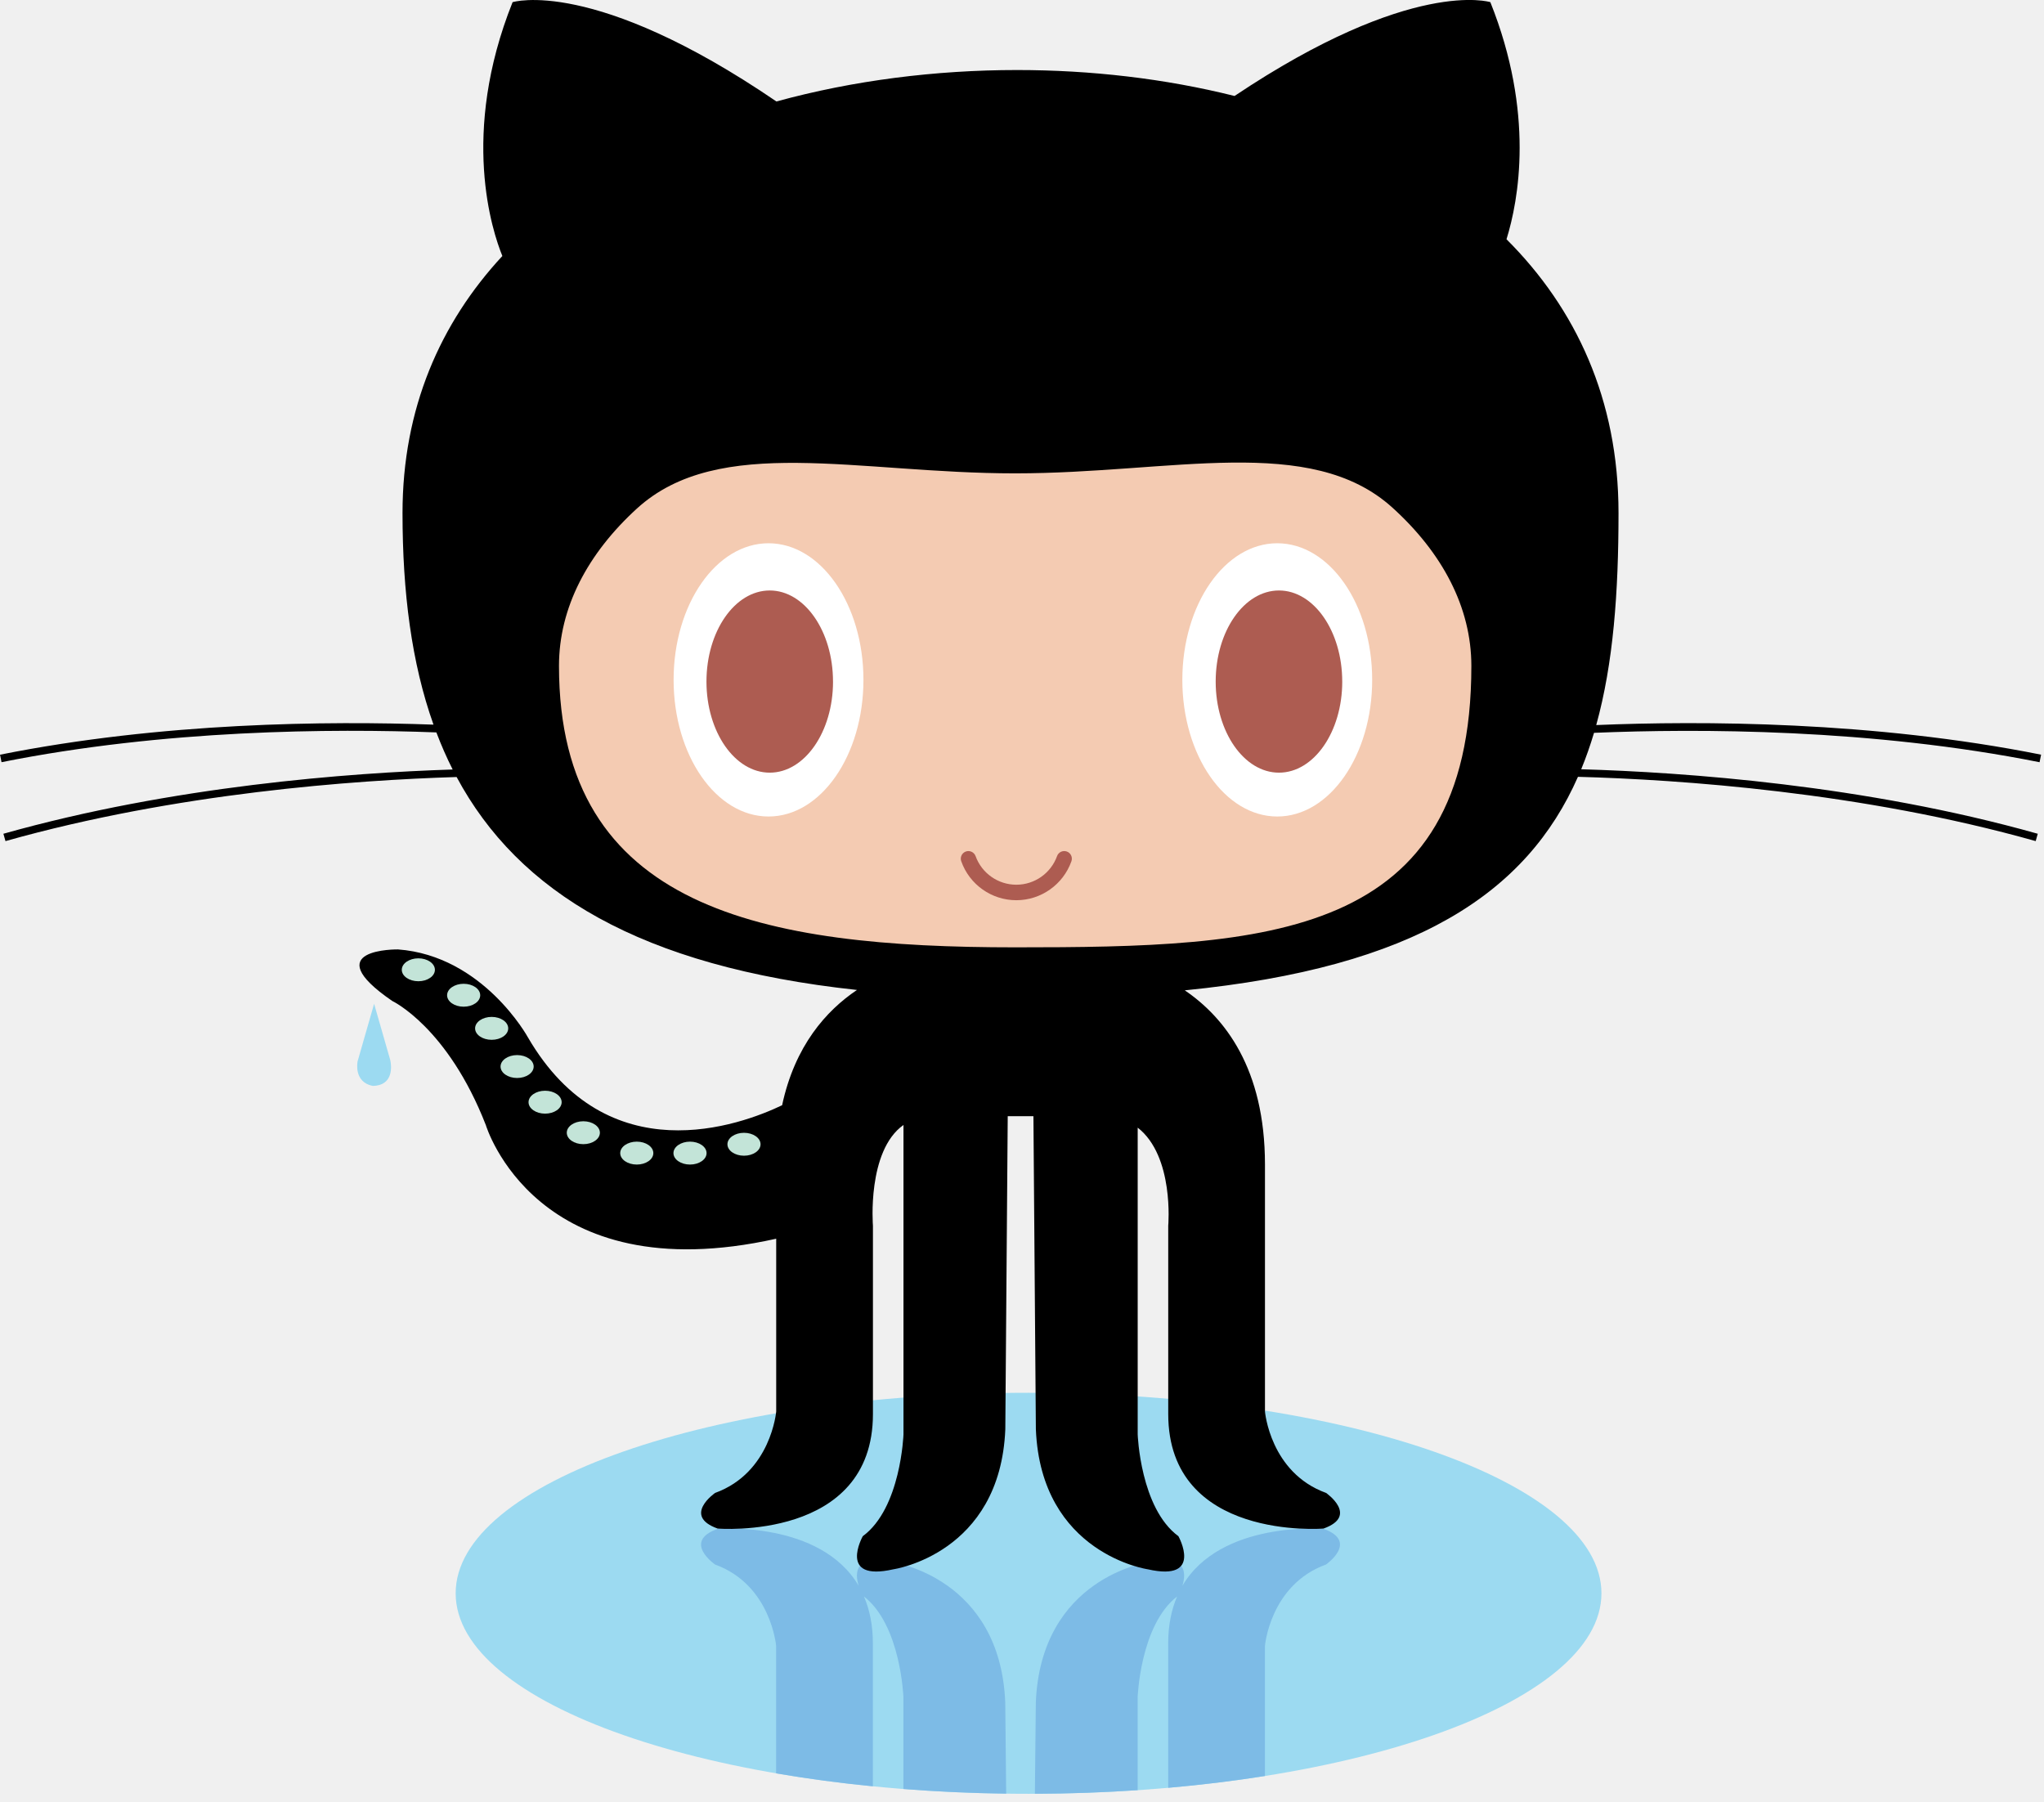
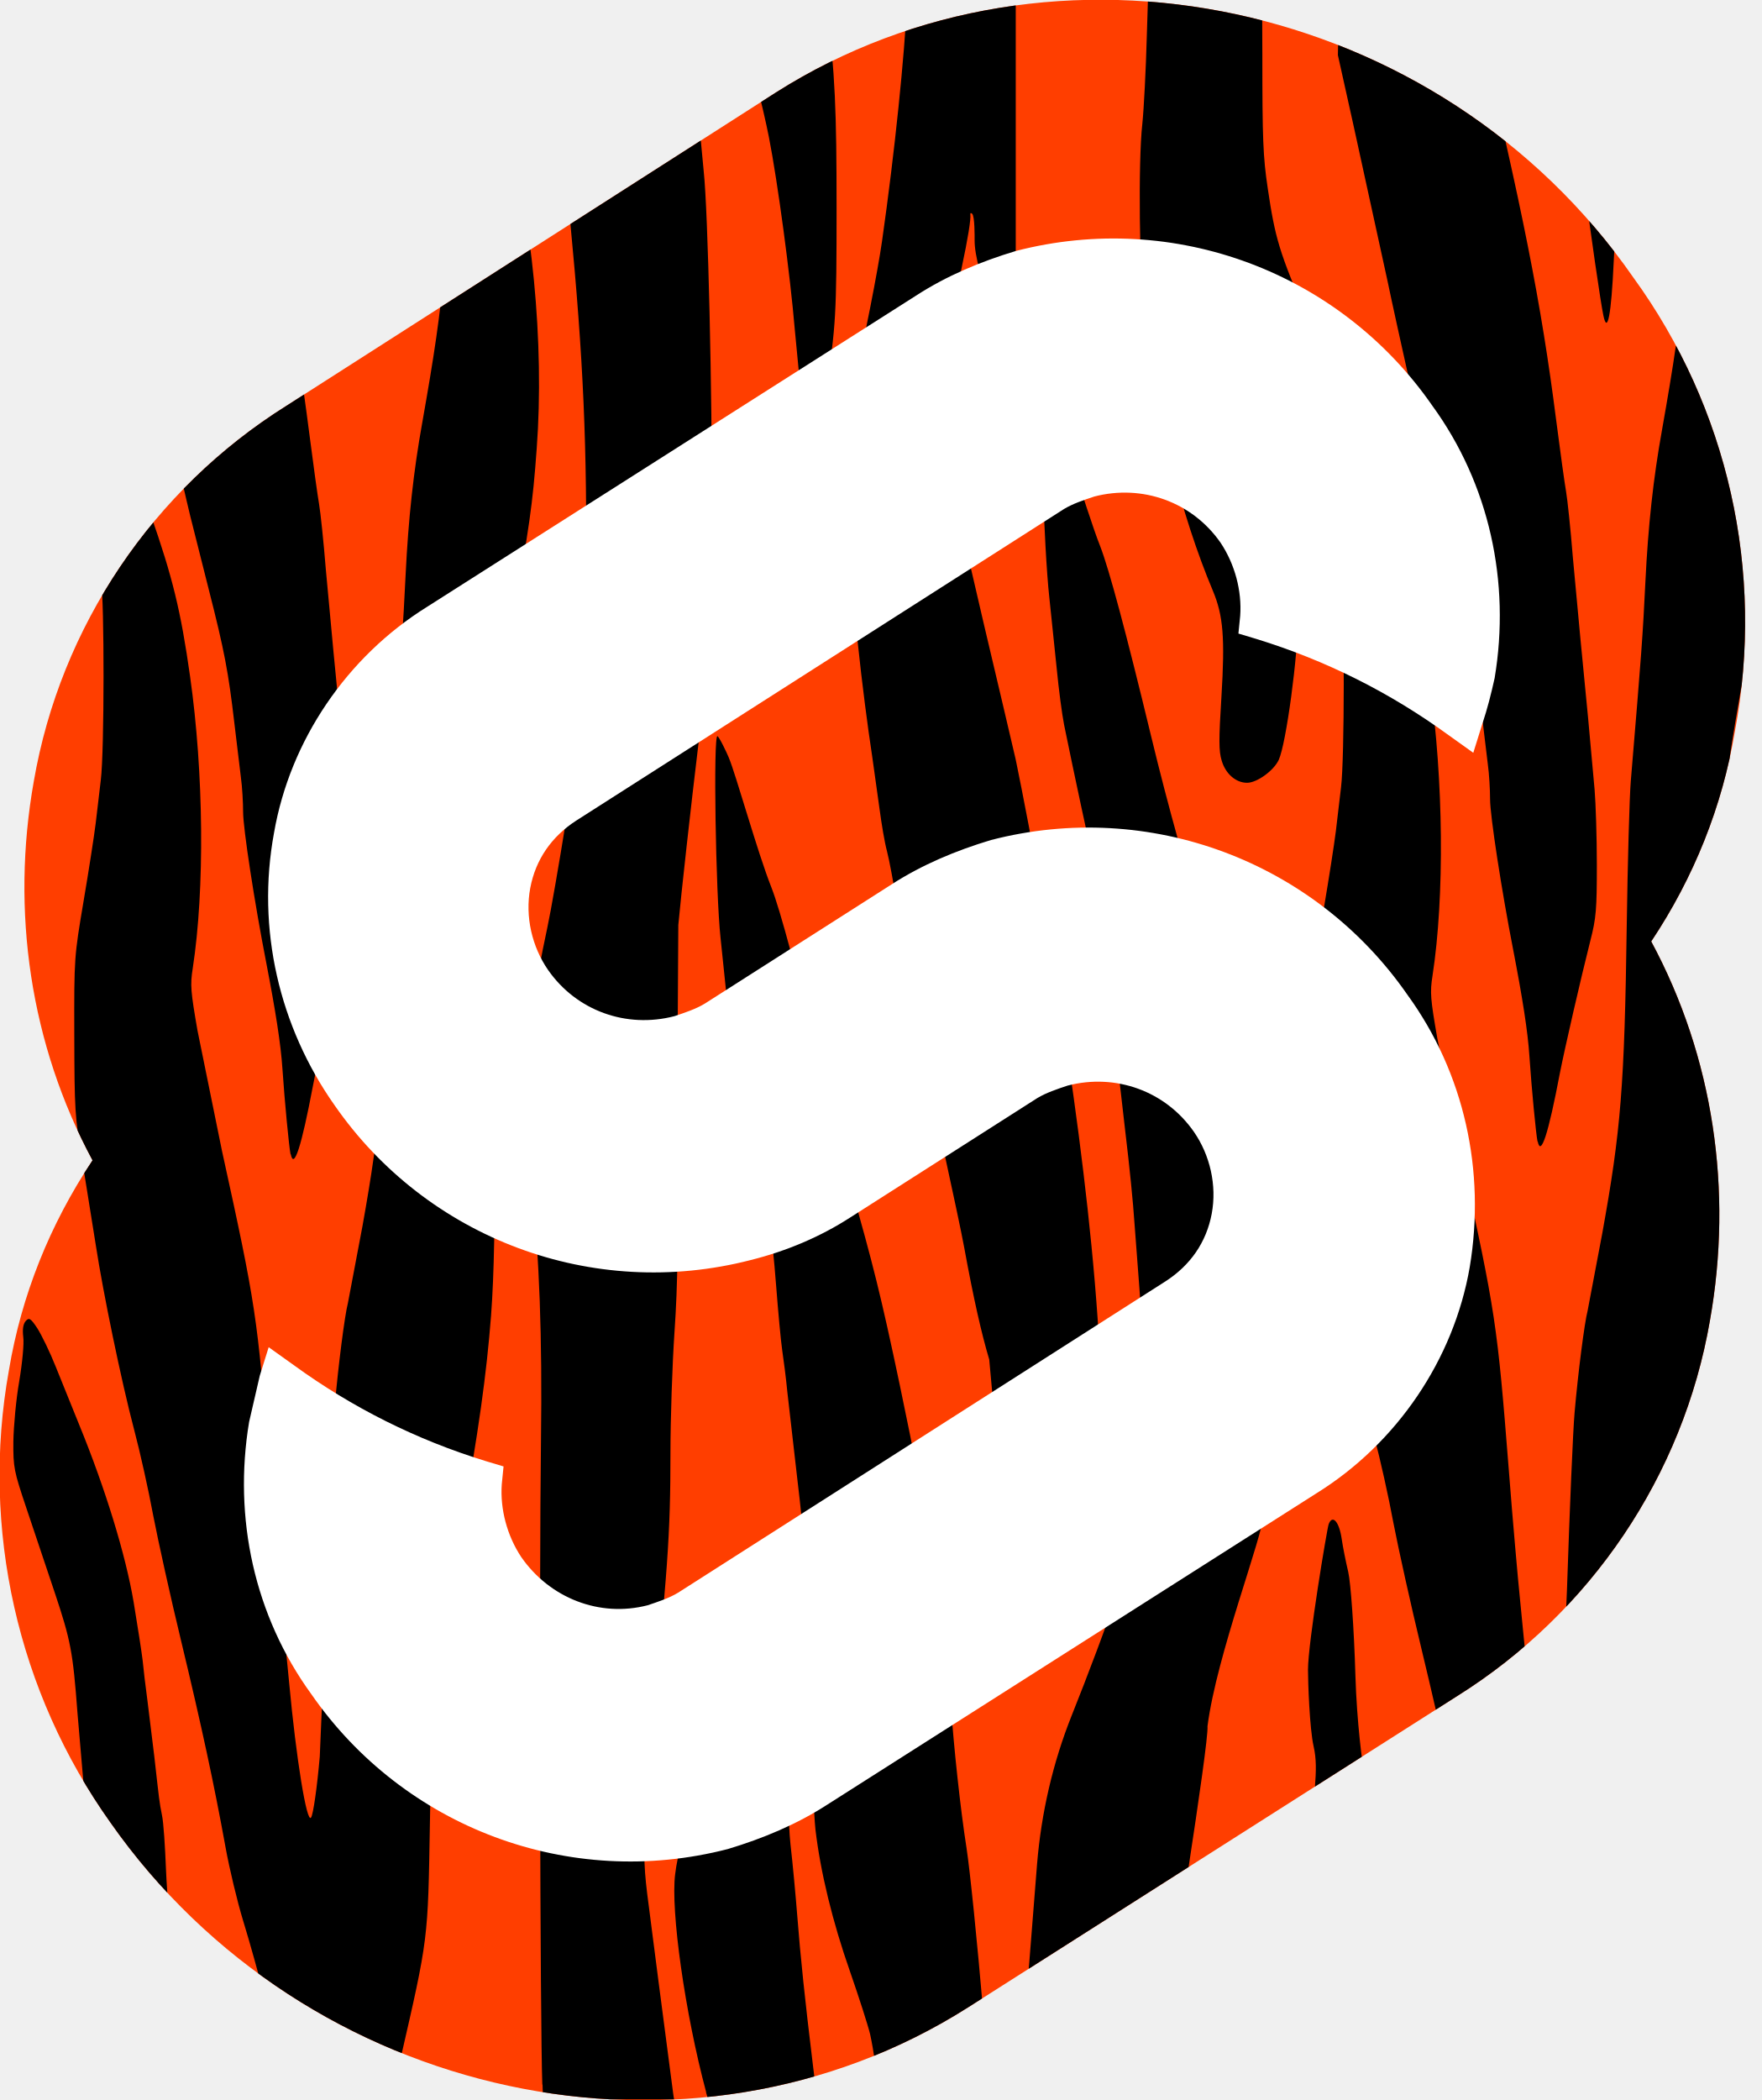
- <svg xmlns="http://www.w3.org/2000/svg" xmlns:xlink="http://www.w3.org/1999/xlink" viewBox="0 0 379 334">
-   <path fill="#9cdaf1" d="m296.94 295.43c0 20.533-47.56 37.176-106.22 37.176-58.67 0-106.23-16.643-106.23-37.176s47.558-37.18 106.23-37.18c58.66 0 106.22 16.65 106.22 37.18z" />
-   <path d="M161.85 331.22v-26.5c0-3.422-.619-6.284-1.653-8.701 6.853 5.322 7.316 18.695 7.316 18.695v17.004c6.166.481 12.534.773 19.053.861l-.172-16.92c-.944-23.13-20.769-25.961-20.769-25.961-7.245-1.645-7.137 1.991-6.409 4.34-7.108-12.122-26.158-10.556-26.158-10.556-6.611 2.357-.475 6.607-.475 6.607 10.387 3.775 11.33 15.105 11.33 15.105v23.622a251.4 251.4 0 0 0 17.94 2.4zm83.55-47.74s-19.053-1.566-26.16 10.559c.728-2.35.839-5.989-6.408-4.343 0 0-19.824 2.832-20.768 25.961l-.174 16.946c6.509-.025 12.876-.254 19.054-.671v-17.219s.465-13.373 7.316-18.695c-1.034 2.417-1.653 5.278-1.653 8.701v26.775c6.214-.544 12.211-1.279 17.937-2.188v-24.113s.944-11.33 11.33-15.105c0-.01 6.13-4.26-.48-6.62z" fill="#7dbbe6" />
-   <path d="M378.18 141.32l.28-1.389c-31.162-6.231-63.141-6.294-82.487-5.49 3.178-11.451 4.134-24.627 4.134-39.32 0-21.073-7.917-37.931-20.77-50.759 2.246-7.25 5.246-23.351-2.996-43.963 0 0-14.541-4.617-47.431 17.396-12.884-3.22-26.596-4.81-40.328-4.81-15.109 0-30.376 1.924-44.615 5.83C110.027-4.339 95.044.404 95.044.404c-9.78 24.457-3.733 42.566-1.896 47.063C81.653 59.873 74.635 75.71 74.635 95.126c0 14.658 1.669 27.808 5.745 39.237-19.511-.71-50.323-.437-80.373 5.572l.276 1.389c30.231-6.046 61.237-6.256 80.629-5.522.898 2.366 1.899 4.661 3.021 6.879-19.177.618-51.922 3.062-83.303 11.915l.387 1.36c31.629-8.918 64.658-11.301 83.649-11.882 11.458 21.358 34.048 35.152 74.236 39.484-5.704 3.833-11.523 10.349-13.881 21.374-7.773 3.718-32.379 12.793-47.142-12.599 0 0-8.264-15.109-24.082-16.292 0 0-15.344-.235-1.059 9.562 0 0 10.267 4.838 17.351 23.019 0 0 9.241 31.01 53.835 21.061v32.032s-.943 11.33-11.33 15.105c0 0-6.137 4.249.475 6.606 0 0 28.792 2.361 28.792-21.238v-34.929s-1.142-13.852 5.663-18.667v57.371s-.47 13.688-7.551 18.881c0 0-4.723 8.494 5.663 6.137 0 0 19.824-2.832 20.769-25.961l.449-58.06h4.765l.453 58.06c.943 23.129 20.768 25.961 20.768 25.961 10.383 2.357 5.663-6.137 5.663-6.137-7.08-5.193-7.551-18.881-7.551-18.881v-56.876c6.801 5.296 5.663 18.171 5.663 18.171v34.929c0 23.6 28.793 21.238 28.793 21.238 6.606-2.357.474-6.606.474-6.606-10.386-3.775-11.33-15.105-11.33-15.105v-45.786c0-17.854-7.518-27.309-14.87-32.3 42.859-4.25 63.426-18.089 72.903-39.591 18.773.516 52.557 2.803 84.873 11.919l.384-1.36c-32.131-9.063-65.692-11.408-84.655-11.96.898-2.172 1.682-4.431 2.378-6.755 19.25-.8 51.38-.79 82.66 5.46z" />
-   <path fill="#f4cbb2" d="m258.19 94.132c9.231 8.363 14.631 18.462 14.631 29.343 0 50.804-37.872 52.181-84.585 52.181-46.721 0-84.589-7.035-84.589-52.181 0-10.809 5.324-20.845 14.441-29.174 15.208-13.881 40.946-6.531 70.147-6.531 29.07-.004 54.72-7.429 69.95 6.357z" />
-   <g fill="#fff">
-     <use xlink:href="#B" />
-     <use xlink:href="#B" x="94.33" />
+ <svg xmlns="http://www.w3.org/2000/svg" xmlns:xlink="http://www.w3.org/1999/xlink" width="100%" height="100%" viewBox="0 0 99 118" fill-rule="evenodd" stroke-linejoin="round" stroke-miterlimit="2">
+   <use xlink:href="#C" fill="#ff3e00" fill-rule="nonzero" />
+   <clipPath id="A">
+     <use xlink:href="#C" />
+   </clipPath>
+   <g clip-path="url(#A)">
+     <path d="M49.569 13.565c.732-5.133 1.263-10.405 1.415-13.566h6.102v20.153c0 .253-.341.304-.43.076l-.581-1.719c-.948-2.82-1.301-4.172-1.301-4.994 0-.203.012-1.366-.139-1.505-.076-.063-.114-.038-.101.051.038.24-.139 1.365-.48 2.946-.417 1.985-.544 3.249-.695 6.89-.177 4.312-.215 4.084 2.994 17.663l.72 3.072s8.439 40.257 3.07 48.121c-.341.493-2.64 2.288-3.07 1.82L55.595 76.39c-.43-1.441-.872-3.376-1.402-6.271-.152-.847-.67-3.249-1.125-5.348l-1.2-5.551c-.19-.961-.442-2.124-.556-2.566-.114-.455-.253-1.29-.303-1.846-.152-1.517-.91-6.044-1.163-6.992-.126-.455-.303-1.517-.416-2.364l-.417-2.984c-.24-1.555-.569-4.084-.809-6.372l-.278-2.365c-.151-1.087-.417-6.435-.417-8.584 0-1.1.101-1.96.417-3.288.67-2.87 1.402-6.612 1.643-8.294zM19.462 7.838l.493-2.301a69.4 69.4 0 0 0 .442-2.466l.518-3.085h-3.462c.367 1.897.632 3.692.72 4.931.127 1.859.367 4.35.455 4.792.127.683.43 0 .834-1.871zM5.199.151l-.026.961a21.72 21.72 0 0 0 .518 5.335l.266 1.176 1.933 8.838c.467 2.263 2.438 11.075 2.804 12.542l1.036 4.109c.885 3.464 1.112 4.691 1.44 7.51l.367 3.047c.076.544.126 1.429.126 1.96 0 .923.644 5.108 1.301 8.471.518 2.68.822 4.589.91 5.967.126 1.859.366 4.35.455 4.792h.013c.176.873.593-.392 1.25-3.869.266-1.403 1.163-5.259 1.706-7.409.328-1.277.366-1.757.366-4.273 0-1.568-.063-3.464-.126-4.21l-.366-4.046-.43-4.425-.43-4.628c-.126-1.58-.303-3.236-.379-3.666s-.328-2.238-.555-4.008c-.834-6.537-1.883-11.834-4.549-22.948L12.513.05H5.199v.101zM37.68 116.469l-.657-5.019-.556-4.312c-.278-2.073-.303-2.705-.202-5.133.063-1.53.177-3.375.253-4.109 1.01-9.546 1.162-11.657 1.162-16.272 0-1.871.101-4.918.227-6.777.19-2.768.215-5.019.152-12.377l.063-10.494c.152-1.669.708-6.676 1.125-10.128.669-5.525.732-6.675.758-13.06.025-6.625-.215-16.955-.455-19.155l-.366-3.881-.43-4.21-.19-1.543h-7.719l.19 2.364c.101 1.543.265 3.262.593 6.069l.417 4.008c.746 7.776.961 12.694.885 20.154l-.164 7.092c-.253 2.251-1.567 10.381-2.009 12.454-.758 3.54-.935 5.045-1.024 8.939-.063 2.769-.025 4.071.152 5.651.43 3.895.594 8.396.518 14.186-.101 7.839-.051 32.936.076 36.223l.012-.012.026.834h7.365c-.063-.379-.126-.961-.202-1.492zm-15.211-.607c1.617-7.042 1.579-6.789 1.693-13.465.114-7.232.189-7.914 1.769-16.651.96-5.26 1.415-8.547 1.667-11.822.354-4.69.215-13.465-.303-18.8-.114-1.214-.202-3.705-.202-5.753 0-4.64.152-5.942 1.693-14.413.96-5.31 1.15-6.6 1.377-9.748.442-5.917-.253-13.048-1.807-18.712-.77-2.794-1.945-5.614-2.665-6.499h-.544c-.05.632-.063 2.466-.025 5.525.114 8.408-.076 10.81-1.39 18.219-.492 2.731-.783 5.412-.935 8.534-.151 3.111-.214 3.958-.833 11.202-.076.911-.177 4.565-.228 8.117-.126 8.99-.328 11.506-1.364 17.296l-.821 4.337c-.177.67-.544 3.528-.733 5.728-.089.96-.278 5.449-.43 9.975l-.417 9.773c-.151 1.732-.366 3.25-.492 3.427-.24.341-.834-3.325-1.226-7.548l-.505-5.159c-.114-1.087-.405-4.362-.632-7.295-.644-8.155-.733-8.774-2.64-17.46l-1.377-6.765c-.38-2.187-.417-2.554-.266-3.502.682-4.438.619-10.974-.151-16.398-.518-3.667-.986-5.589-2.224-9.116-.884-2.529-1.465-3.945-4.662-11.455-1.579-3.692-1.806-4.45-2.223-7.27-.266-1.782-.304-2.731-.304-7.535L1.257-.014h-6.456l-.051 1.631c-.05 1.859-.164 4.084-.252 4.931-.24 2.137-.165 8.446.113 10.911.632 5.374 2.06 11.063 3.854 15.324.581 1.391.682 2.63.48 5.943-.152 2.414-.152 3.059.012 3.59.215.746.796 1.252 1.428 1.252.556 0 1.503-.683 1.781-1.29.417-.91 1.087-5.892 1.087-8.066 0-1.593.366-3.907.808-5.083.266-.708.304-.746.493-.417.506.872.733 1.656 1.125 3.919.189 1.113.189 9.571-.013 11.19l-.291 2.465c-.088.708-.391 2.668-.682 4.375-.518 3.085-.53 3.097-.518 7.51.013 4.21.025 4.552.455 7.093l.758 4.728c.404 2.63 1.428 7.612 2.16 10.381.316 1.188.796 3.337 1.062 4.779.278 1.441.985 4.64 1.579 7.093 1.137 4.728 1.844 8.015 2.489 11.568.215 1.189.657 3.035.985 4.109.771 2.516 1.794 6.448 2.502 9.521l.012-.013.114.506h5.698l.48-2.074zm-29.854.43c.127-1.782.19-3.274.152-3.338-.139-.202-.821 1.341-1.731 3.92-.139.379-.265.834-.379 1.087h1.832c.05-.506.088-1.062.126-1.669zM-10 60.257c.126.506.114 1.1.164 1.707.253 3.338.303 19.319.076 25.211-.114 2.946-.088 4.058.088 6.17.19 2.162.215 3.868.127 10.43v8.067h-.013c.051.126.139.227.215.227.316 0 1.162-2.781 2.299-7.51l2.047-8.117c.43-1.53 1.099-4.159 1.491-5.866.606-2.643.733-3.414.821-5.348.051-1.239.202-2.908.328-3.705.165-1.062.228-2.516.228-5.55 0-3.996-.063-4.931-.543-8.079-.316-2.137-.48-4.476-.657-9.407-.139-4.071-.139-4.488.164-7.371.316-2.984.316-3.085.076-4.893-.139-1.024-.544-3.161-.897-4.767-.607-2.756-.657-3.097-.771-6.334-.101-2.554-.278-4.539-.707-7.813l-.784-6.044-.429-3.388c-.935-7.194-.91-6.878-.96-14.35l-.026-3.541H-10v60.271zm15.401 57.704h5.887l-.379-1.681c-.278-1.239-.581-2.883-.657-3.642-.088-.758-.303-2.238-.493-3.287-.214-1.188-.366-2.807-.429-4.273-.051-1.303-.139-2.693-.228-3.085-.151-.759-.151-.822-.429-3.288l-.379-3.085c-.114-.847-.24-1.896-.278-2.326-.051-.43-.278-1.909-.506-3.275-.454-2.68-1.591-6.372-3.044-9.925l-1.339-3.312c-.316-.797-.784-1.758-1.024-2.137-.366-.556-.467-.632-.657-.417-.151.177-.189.468-.139.898.051.366-.05 1.441-.227 2.49-.177 1.012-.316 2.542-.329 3.389-.012 1.454.038 1.669.721 3.704l1.604 4.779c.897 2.681 1.023 3.351 1.276 6.739l.96 11.202c.164 1.581.202 3.148.152 6.878 0 1.404-.025 2.769-.063 3.654zm-6.065-11.037c-.417-1.189-.796-2.39-.846-2.694-.051-.29-.126-2.187-.164-4.21-.051-2.023-.139-4.046-.215-4.501s-.164-1.087-.202-1.428c-.076-.746-.291-1.088-.405-.645-.05.177-.947 5.98-.947 7.143 0 .531.101 1.593.227 2.365.177 1.112.215 2.149.152 5.107-.076 4.109-.126 4.476-1.251 8.825-.101.38-.189.822-.278 1.075h5.711c-.038-3.793-.682-7.94-1.782-11.037zm66.341 5.145s2.274-14.11 2.185-15.07c.518-4.034 3.134-10.722 3.159-11.961.038-2.124 1.036-6.081.872-8.509-.278-4.21-1.226-10.178-2.856-17.903-1.036-4.918-1.503-6.815-2.792-11.303a172.57 172.57 0 0 1-1.554-5.968c-1.415-5.854-2.362-9.394-2.868-10.683-.783-1.973-2.678-8.497-3.032-8.497-.467 0-.101 8.838.177 11.354l.417 4.008c.114 1.189.303 2.617.417 3.186a519.86 519.86 0 0 0 1.933 9.027c.088.329.253 1.808.354 3.288.113 1.479.265 3.11.341 3.628.076.506.215 1.568.29 2.365l.531 4.627c.215 1.758.442 4.021.505 5.045l.278 3.666c.089.999.139 3.591.127 5.753-.026 2.428.038 4.526.139 5.487.189 1.631-2.312 8.383-4.069 12.783-1.061 2.655-1.705 5.462-1.945 8.319l-1.049 13.25h8.44v-5.892zM90.11 17.725c.228 1.087.443-.013.582-3.022l.189-3.692c.025-.455.076-2.237.101-3.957l.152-7.055h-3.98c.834 3.793 1.529 7.586 1.845 10.051.379 2.984.96 6.967 1.111 7.675zM75.19 3.097l.846 3.805 1.933 8.838c.468 2.263 2.439 11.076 2.805 12.542l1.036 4.109c.884 3.464 1.112 4.691 1.44 7.51l.367 3.047c.076.544.126 1.429.126 1.96 0 .923.644 5.108 1.301 8.471.518 2.68.822 4.59.91 5.968.126 1.858.366 4.349.455 4.792h.012c.177.872.594-.405 1.251-3.869.278-1.404 1.162-5.26 1.706-7.409.328-1.277.366-1.758.366-4.274 0-1.567-.063-3.464-.126-4.21l-.367-4.046-.429-4.425-.43-4.627c-.126-1.581-.303-3.237-.379-3.667s-.328-2.238-.556-4.008c-.833-6.536-1.882-11.834-4.548-22.947l-.151-.633h-7.505l-.063 3.073zm16.942 113.157c1.617-7.042 1.579-6.789 1.693-13.465.114-7.232.189-7.915 1.769-16.651.96-5.26 1.415-8.547 1.667-11.822.354-4.69.215-13.465-.303-18.8-.114-1.214-.202-3.705-.202-5.753 0-4.64.151-5.942 1.693-14.413.96-5.31 1.15-6.6 1.377-9.748.442-5.917-.253-13.061-1.807-18.712-.998-3.604-2.665-7.207-3.146-6.777-.101.088-.126 1.96-.075 5.816.113 8.408-.076 10.81-1.39 18.219-.493 2.731-.783 5.411-.935 8.534-.152 3.11-.215 3.957-.821 11.202-.076.91-.177 4.564-.228 8.13-.126 8.989-.328 11.505-1.377 17.296l-.821 4.336c-.177.67-.543 3.528-.733 5.728-.088.961-.278 5.449-.429 9.975l-.417 9.774c-.152 1.732-.366 3.249-.493 3.426-.24.341-.834-3.325-1.225-7.548l-.506-5.159c-.113-1.087-.404-4.362-.631-7.295-.645-8.155-.733-8.774-2.641-17.46l-1.377-6.764c-.379-2.188-.417-2.554-.265-3.503.682-4.437.619-10.974-.152-16.398-.518-3.666-.985-5.588-2.223-9.116-.885-2.528-1.466-3.944-4.662-11.455-1.579-3.691-1.807-4.45-2.224-7.269-.265-1.783-.303-2.731-.303-7.536L70.932.012h-6.418l-.063 2.023c-.05 1.858-.164 4.083-.252 4.931-.241 2.136-.165 8.445.113 10.911.632 5.373 2.06 11.063 3.854 15.323.581 1.391.682 2.63.48 5.943-.152 2.415-.152 3.059.012 3.59.215.746.796 1.252 1.428 1.252.556 0 1.503-.683 1.781-1.289.417-.911 1.087-5.892 1.087-8.067 0-1.593.379-3.907.808-5.083.266-.708.304-.745.493-.417.505.873.733 1.657 1.124 3.92.19 1.112.19 9.571-.012 11.189l-.291 2.465c-.088.708-.391 2.668-.682 4.375-.518 3.085-.531 3.098-.518 7.51.013 4.21.025 4.552.455 7.093l.758 4.729c.404 2.629 1.427 7.611 2.16 10.38.316 1.188.796 3.338 1.061 4.779.278 1.441.986 4.64 1.58 7.093 1.137 4.728 1.844 8.016 2.489 11.568.214 1.189.657 3.035.985 4.11.771 2.516 1.794 6.448 2.502 9.52v-.013l.025.114h5.887l.354-1.707zM108 93.092c-.126-2.971-.152-5.943-.114-9.495l.114-6.208V-.001h-4.864l.619 4.741.556 4.312c.278 2.073.303 2.705.202 5.145-.063 1.53-.177 3.376-.253 4.11-1.01 9.545-1.162 11.657-1.162 16.272 0 1.871-.101 4.918-.227 6.776-.19 2.769-.215 5.02-.152 12.378l-.063 10.494c-.152 1.669-.708 6.676-1.125 10.127-.669 5.525-.732 6.676-.758 13.061-.025 6.625.215 16.955.455 19.155l.379 3.881.43 4.21.354 2.971.037.342H108V93.092zm-52.443 23.061a79.44 79.44 0 0 1-.278-2.857c-.366-4.299-.771-8.231-.96-9.457-.341-2.162-.72-5.69-.885-8.117-.277-4.211-1.238-10.178-2.867-17.903-1.036-4.919-1.504-6.815-2.792-11.303-.417-1.467-1.125-4.16-1.554-5.968-1.415-5.854-2.363-9.394-2.868-10.684-.784-1.972-1.996-6.359-2.401-7.308-.113-.278-.53-1.15-.631-1.188-.24-.114-.102 8.838.176 11.354l.417 4.008c.127 1.188.304 2.617.417 3.186.329 1.669 1.769 8.382 1.933 9.027.089.329.24 1.808.354 3.287s.265 3.111.341 3.629c.076.506.215 1.568.291 2.364l.53 4.628c.215 1.757.442 4.02.506 5.044l.278 3.667c.088.999.139 3.591.126 5.753-.025 2.427.038 4.526.139 5.487.278 2.364.947 5.146 1.946 7.99.492 1.416.998 2.984 1.124 3.503.189.834.429 2.516.556 3.653h6.216c0-.619-.051-1.34-.114-1.795zm-9.892-.291c-.417-3.413-.683-5.942-.859-8.218-.089-1.125-.253-2.92-.379-3.995-.253-2.251-.291-12.719-.051-15.653.177-2.199-.025-1.833-.114-1.909-.404-.354-2.981 7.46-3.979 12.075-.379 1.757-1.276 4.438-1.592 4.716-.278.265-.607 1.289-.746 2.427-.265 2.036.556 7.839 1.744 12.264l-.013-.012.114.391h6.127l-.252-2.086zm35.551 1.783c0-5.045-1.175-10.469-3.196-14.54-.758-1.542-1.263-3.123-1.352-3.502s-.417-2.832-.493-5.449-.265-5.247-.404-5.829-.303-1.416-.366-1.846c-.139-.973-.518-1.403-.733-.834-.088.227-1.162 6.663-1.162 8.18 0 .683.088 3.3.315 4.299.329 1.441-.075 2.63-.189 6.461-.152 5.322-.24 5.79-2.261 11.442l-.695 1.959h10.536v-.341zM43.214 7.711c.492 2.504 1.2 7.776 1.453 10.798l.227 2.364.202 1.619c.076.67.215 1.428.291 1.706h.012c.253.949.67 0 1.024-2.288.556-3.528.593-4.311.593-10.178 0-5.576-.075-7.422-.568-11.72h-5.129c.682 2.516 1.604 6.182 1.895 7.699z" fill-rule="nonzero" />
  </g>
-   <g fill="#ad5c51">
-     <use xlink:href="#C" />
-     <use xlink:href="#C" x="94.42" />
-     <path d="M188.5 148.56a4.401 4.401 0 1 0 0 0m-10.27 11.13c-.26-.738.128-1.545.861-1.805a1.42 1.42 0 0 1 1.805.861 8.03 8.03 0 0 0 15.102 0c.26-.738 1.067-1.121 1.805-.861s1.121 1.067.862 1.805c-1.529 4.324-5.639 7.229-10.218 7.229s-8.68-2.89-10.21-7.22z" />
-   </g>
-   <g fill="#c3e4d8">
-     <use xlink:href="#D" />
-     <use xlink:href="#D" x="8.4" y="4.72" />
-     <use xlink:href="#D" x="13.593" y="10.86" />
-     <use xlink:href="#D" x="18.313" y="17.94" />
-     <use xlink:href="#D" x="23.501" y="24.55" />
-     <use xlink:href="#D" x="30.591" y="30.21" />
-     <use xlink:href="#D" x="40.501" y="33.99" />
-     <use xlink:href="#D" x="50.371" y="33.99" />
-     <use xlink:href="#D" x="60.381" y="32.35" />
-   </g>
-   <path fill="#9cdaf1" d="m69.369 186.12l-3.066 10.683s-.8 3.861 2.84 4.546c3.8-.074 3.486-3.627 3.223-4.781z" />
+   <path d="M40.9 103.9c-8.9 2.3-18.2-1.2-23.4-8.7-3.2-4.4-4.4-9.9-3.5-15.3l.6-2.6.5-1.6 1.4 1c3.3 2.4 6.9 4.2 10.8 5.4l1 .3-.1 1c-.1 1.4.3 2.9 1.1 4.1 1.6 2.3 4.4 3.4 7.1 2.7.6-.2 1.2-.4 1.7-.7L65.5 72c1.4-.9 2.3-2.2 2.6-3.8s-.1-3.3-1-4.6c-1.6-2.3-4.4-3.3-7.1-2.6-.6.2-1.2.4-1.7.7l-10.5 6.7c-1.7 1.1-3.6 1.9-5.6 2.4-8.9 2.3-18.2-1.2-23.4-8.7-3.1-4.4-4.4-9.9-3.4-15.3.9-5.2 4.1-9.9 8.6-12.7l27.5-17.5c1.7-1.1 3.6-1.9 5.6-2.5 8.9-2.3 18.2 1.2 23.4 8.7 3.2 4.4 4.4 9.9 3.5 15.3-.2.9-.4 1.7-.7 2.6l-.5 1.6-1.4-1c-3.3-2.4-6.9-4.2-10.8-5.4l-1-.3.1-1c.1-1.4-.3-2.9-1.1-4.1-1.6-2.3-4.4-3.3-7.1-2.6-.6.2-1.2.4-1.7.7L32.4 46.1c-1.4.9-2.3 2.2-2.6 3.8s.1 3.3 1 4.6c1.6 2.3 4.4 3.3 7.1 2.6.6-.2 1.2-.4 1.7-.7l10.5-6.7c1.7-1.1 3.6-1.9 5.6-2.5 8.9-2.3 18.2 1.2 23.4 8.7 3.2 4.4 4.4 9.9 3.5 15.3-.9 5.2-4.1 9.9-8.6 12.7l-27.5 17.5c-1.7 1.1-3.6 1.9-5.6 2.5" fill="#fff" fill-rule="nonzero" />
  <defs>
-     <path id="B" d="M160.1 126.06c0 13.994-7.88 25.336-17.6 25.336s-17.6-11.342-17.6-25.336 7.88-25.33 17.6-25.33c9.72.01 17.6 11.34 17.6 25.33z" />
-     <path id="C" d="M154.46 126.38c0 9.328-5.26 16.887-11.734 16.887s-11.733-7.559-11.733-16.887 5.255-16.894 11.733-16.894c6.47 0 11.73 7.56 11.73 16.89z" />
-     <path id="D" d="M80.641 179.82c0 1.174-1.376 2.122-3.07 2.122s-3.07-.948-3.07-2.122 1.377-2.127 3.07-2.127 3.07.95 3.07 2.13z" />
+     <path id="C" d="M91.8 15.6C80.9-.1 59.2-4.7 43.6 5.2L16.1 22.8C8.6 27.5 3.4 35.2 1.9 43.9.6 51.2 1.7 58.7 5.2 65.2 2.8 68.8 1.2 72.8.5 77c-1.6 8.9.5 18.1 5.7 25.4 11 15.7 32.6 20.3 48.2 10.4l27.5-17.5c7.5-4.7 12.7-12.4 14.2-21.1 1.3-7.3.2-14.8-3.3-21.3 2.4-3.6 4-7.6 4.7-11.8 1.7-9-.4-18.2-5.7-25.5" />
  </defs>
</svg>
